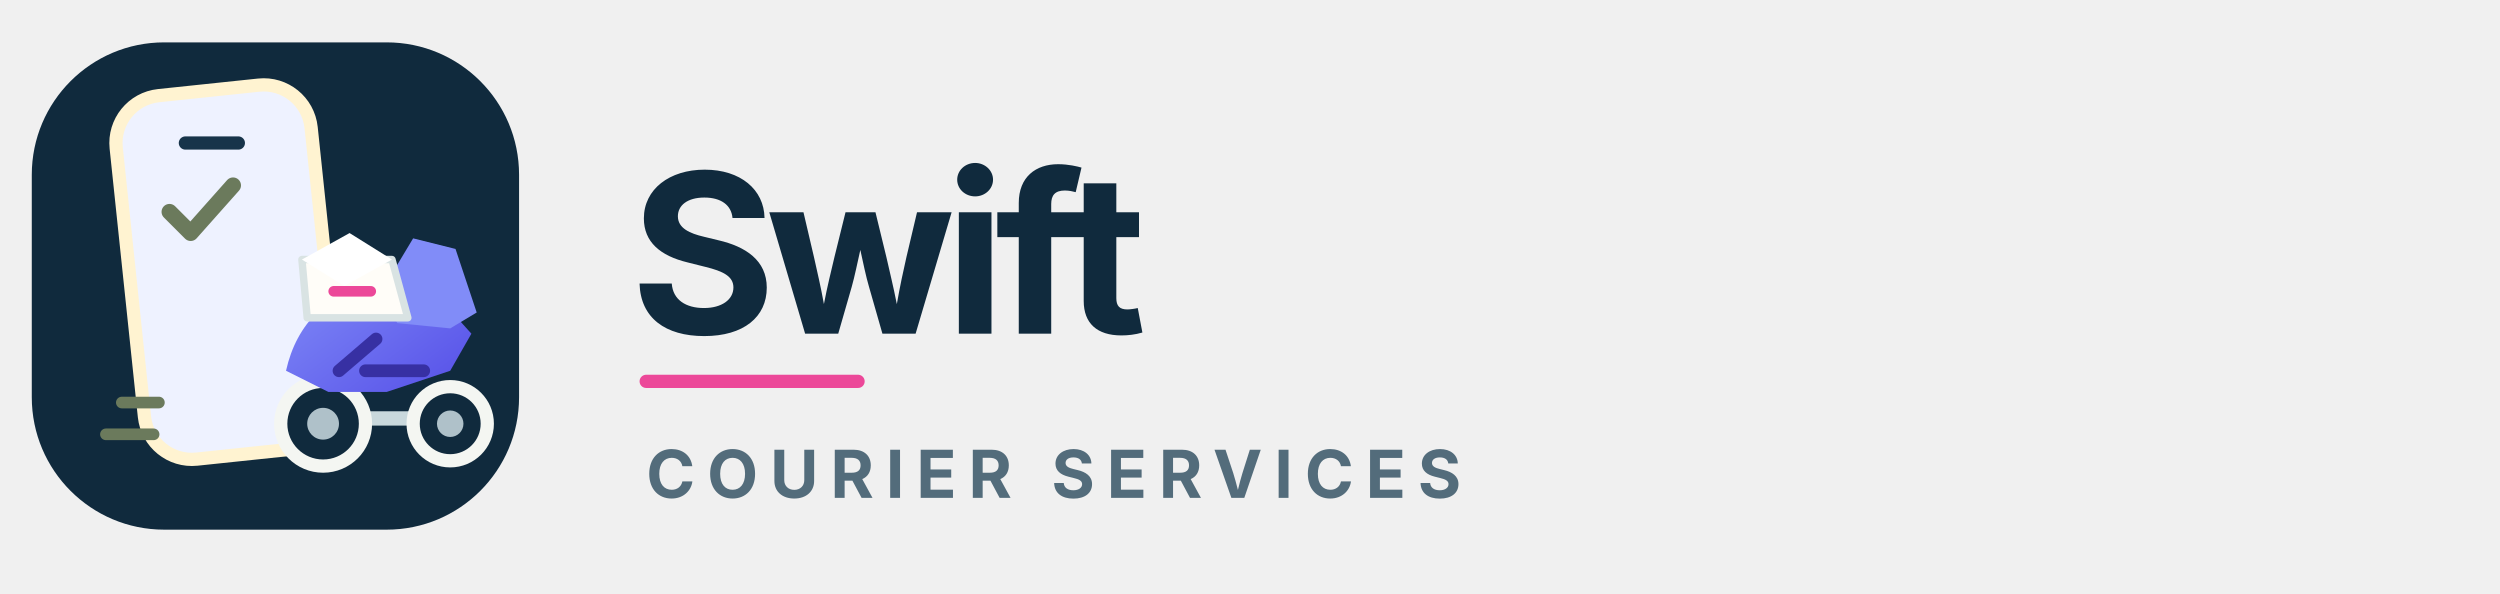
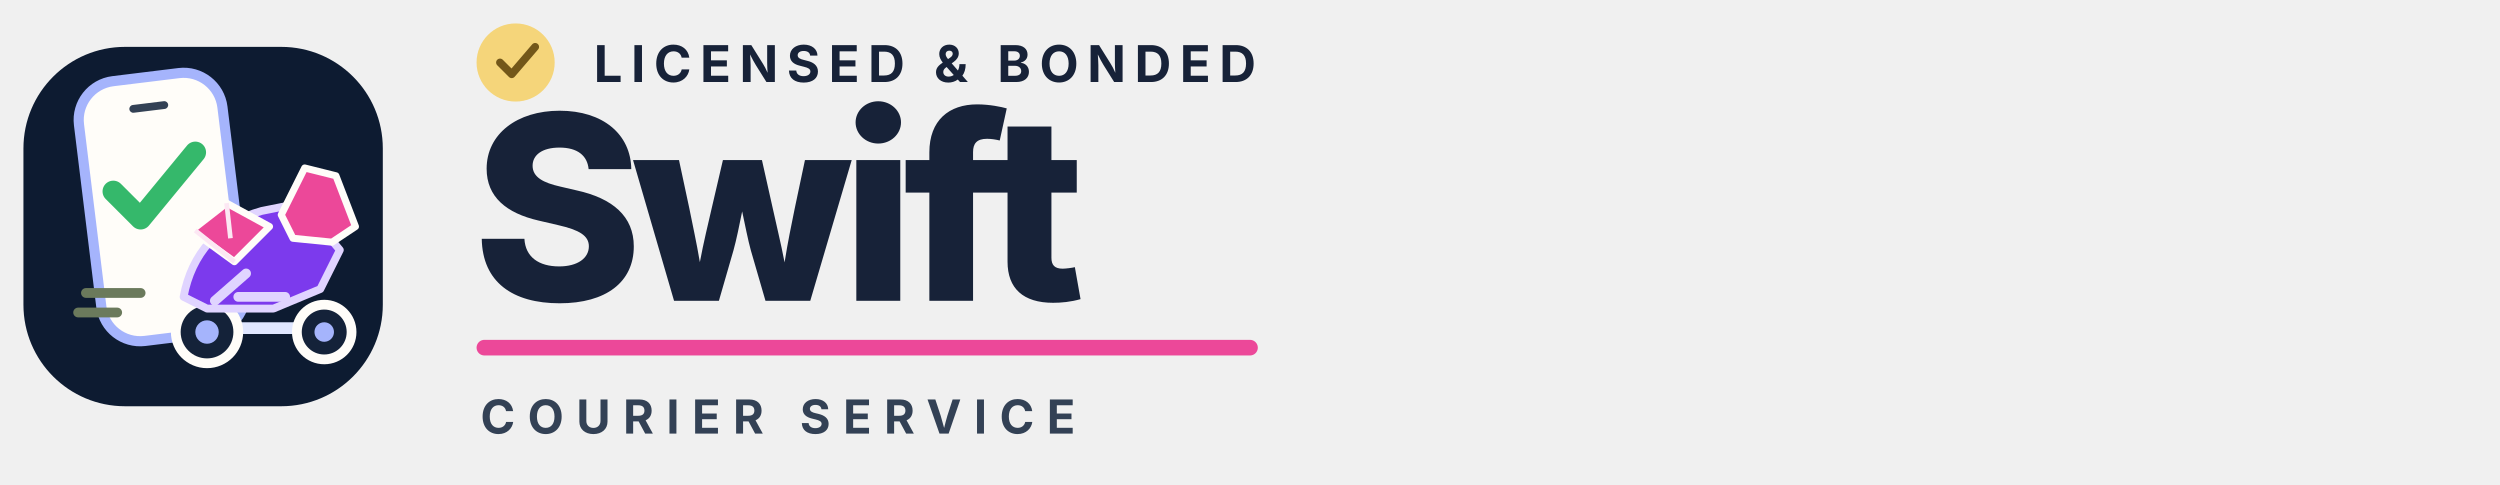
- <svg xmlns="http://www.w3.org/2000/svg" viewBox="0 0 472 112" fill="none" role="img" aria-labelledby="title desc">
-   <defs>
-     <linearGradient id="orange" x1="53" y1="43" x2="80" y2="79" gradientUnits="userSpaceOnUse">
-       <stop stop-color="#818CF8" />
-       <stop offset="1" stop-color="#4F46E5" />
-     </linearGradient>
-   </defs>
-   <g transform="translate(4 6)">
-     <rect x="2" y="2" width="92" height="92" rx="25" fill="#102A3D" />
-     <rect x="17" y="13" width="37" height="69" rx="9" transform="rotate(-6 17 13)" fill="#EEF2FF" stroke="#FFF3D1" stroke-width="2.5" />
-     <path d="M31 21h10" stroke="#17344A" stroke-width="2.5" stroke-linecap="round" />
-     <path d="m28 34 4 4 8-9" stroke="#6B7A5C" stroke-width="3" stroke-linecap="round" stroke-linejoin="round" />
-     <path d="M50 73h34" stroke="#C9D8DC" stroke-width="2.7" stroke-linecap="round" />
-     <circle cx="57" cy="74" r="8" fill="#102A3D" stroke="#F4F6F2" stroke-width="2.5" />
-     <circle cx="57" cy="74" r="3" fill="#AFC1C9" />
-     <circle cx="81" cy="74" r="7" fill="#102A3D" stroke="#F4F6F2" stroke-width="2.5" />
-     <circle cx="81" cy="74" r="2.5" fill="#AFC1C9" />
-     <path d="M50 64c2-9 8-15 18-17h8l9 10-4 7-12 4H58l-8-4Z" fill="url(#orange)" />
-     <path d="m68 49 6-10 8 2 4 12-5 3-10-1-3-6Z" fill="#818CF8" />
-     <path d="M65 64h11M67 58l-7 6" stroke="#3730A3" stroke-width="2.4" stroke-linecap="round" />
-     <path d="M53 43h17l3 11H54l-1-11Z" fill="#FFFDF8" stroke="#D9E3E3" stroke-width="1.4" stroke-linejoin="round" />
-     <path d="m53 43 9-5 8 5-9 5-8-5Z" fill="#FFFFFF" />
-     <path d="M59 49h7" stroke="#EC4899" stroke-width="2" stroke-linecap="round" />
-     <path d="M19 70h7M16 76h9" stroke="#6B7A5C" stroke-width="2.2" stroke-linecap="round" />
+ <svg xmlns="http://www.w3.org/2000/svg" viewBox="0 0 640 124" fill="none" role="img" aria-labelledby="title desc">
+   <g transform="translate(4 10)">
+     <rect x="2" y="2" width="92" height="92" rx="26" fill="#0D1B31" />
+     <rect x="15" y="12" width="37" height="67" rx="10" transform="rotate(-7 15 12)" fill="#FFFDF9" stroke="#A5B4FC" stroke-width="2.6" />
+     <rect x="29" y="17" width="10" height="2" rx="1" transform="rotate(-7 29 17)" fill="#334155" />
+     <path d="m25 39 7 7 14-17" stroke="#35B86B" stroke-width="5.5" stroke-linecap="round" stroke-linejoin="round" />
+     <path d="M18 65h14M16 70h10" stroke="#6B7A5C" stroke-width="2.5" stroke-linecap="round" />
+     <path d="M42 74h40" stroke="#E0E7FF" stroke-width="3" stroke-linecap="round" />
+     <circle cx="49" cy="75" r="8" fill="#142239" stroke="#FFFDF9" stroke-width="2.5" />
+     <circle cx="49" cy="75" r="3" fill="#A5B4FC" />
+     <circle cx="79" cy="75" r="7" fill="#142239" stroke="#FFFDF9" stroke-width="2.5" />
+     <circle cx="79" cy="75" r="2.5" fill="#A5B4FC" />
+     <path d="M43 66c2-11 9-19 20-22l10-2 10 12-5 10-12 5H49l-6-3Z" fill="#7C3AED" stroke="#E0D4FF" stroke-width="2" stroke-linejoin="round" />
+     <path d="m68 45 6-12 8 2 5 13-6 4-10-1-3-6Z" fill="#EC4899" stroke="#FFFDF9" stroke-width="1.8" stroke-linejoin="round" />
+     <path d="M57 66h12M59 60l-8 7" stroke="#E0D4FF" stroke-width="2.5" stroke-linecap="round" />
+     <path d="M45 49 54 42l11 6-9 9-11-8Z" fill="#EC4899" stroke="#FFFDF9" stroke-width="1.8" stroke-linejoin="round" />
+     <path d="m54 42 1 9m-9-2 10 8" stroke="#FCE7F3" stroke-width="1.2" />
+     <path d="M43 54h-8" stroke="#FFFDF9" stroke-width="2.5" stroke-linecap="round" />
  </g>
-   <text x="119" y="63" fill="#102A3D" font-family="Inter,Arial,sans-serif" font-size="42" font-weight="750" letter-spacing="-1.9">Swift</text>
-   <path d="M122 72h40" stroke="#EC4899" stroke-width="2.5" stroke-linecap="round" />
-   <text x="122" y="94" fill="#536C7B" font-family="Inter,Arial,sans-serif" font-size="12.5" font-weight="700" letter-spacing="2.25">COURIER SERVICES</text>
+   <g transform="translate(121 0)">
+     <circle cx="11" cy="16" r="10" fill="#F5D57A" />
+     <path d="m7 16 3 3 6-7" stroke="#735719" stroke-width="2" stroke-linecap="round" stroke-linejoin="round" />
+     <text x="31" y="21" fill="#172238" font-family="Inter,Arial,sans-serif" font-size="13" font-weight="750" letter-spacing="2.2">LICENSED &amp; BONDED</text>
+     <text x="0" y="77" fill="#172238" font-family="Inter,Arial,sans-serif" font-size="66" font-weight="800" letter-spacing="-3">Swift</text>
+     <path d="M3 89h196" stroke="#EC4899" stroke-width="4" stroke-linecap="round" />
+     <text x="2" y="111" fill="#334155" font-family="Inter,Arial,sans-serif" font-size="12" font-weight="750" letter-spacing="3.2">COURIER SERVICE</text>
+   </g>
</svg>
